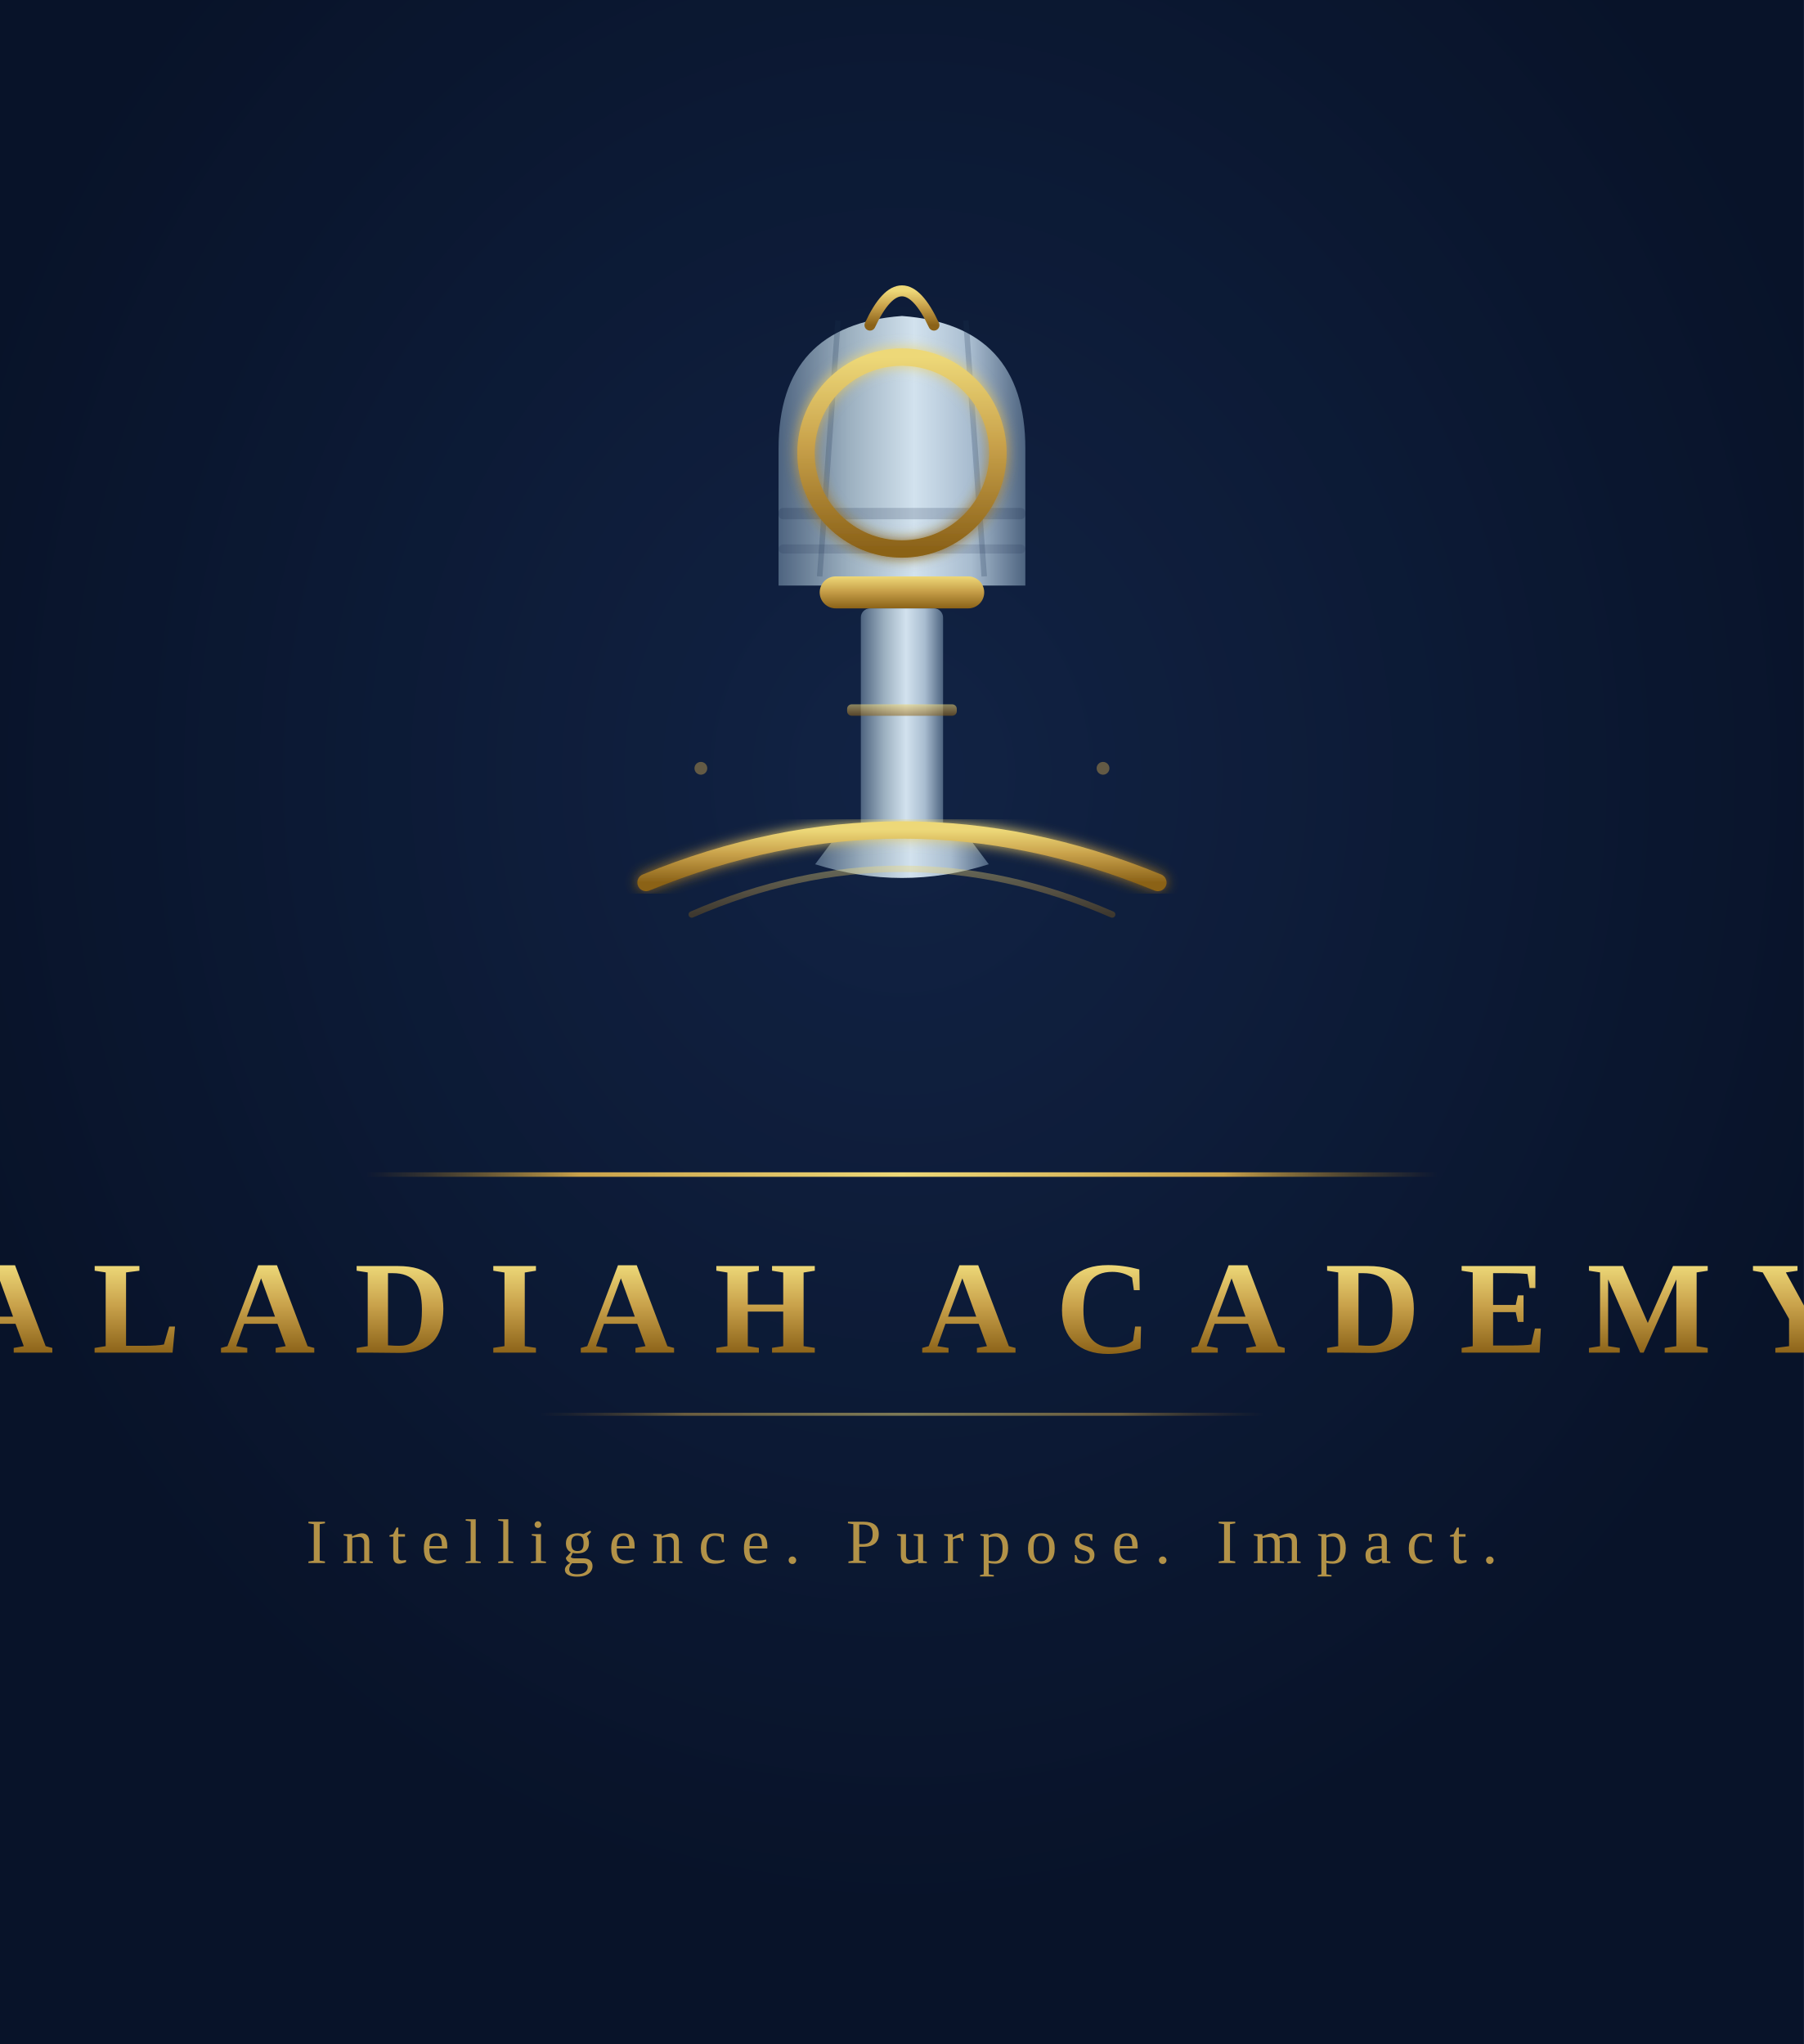
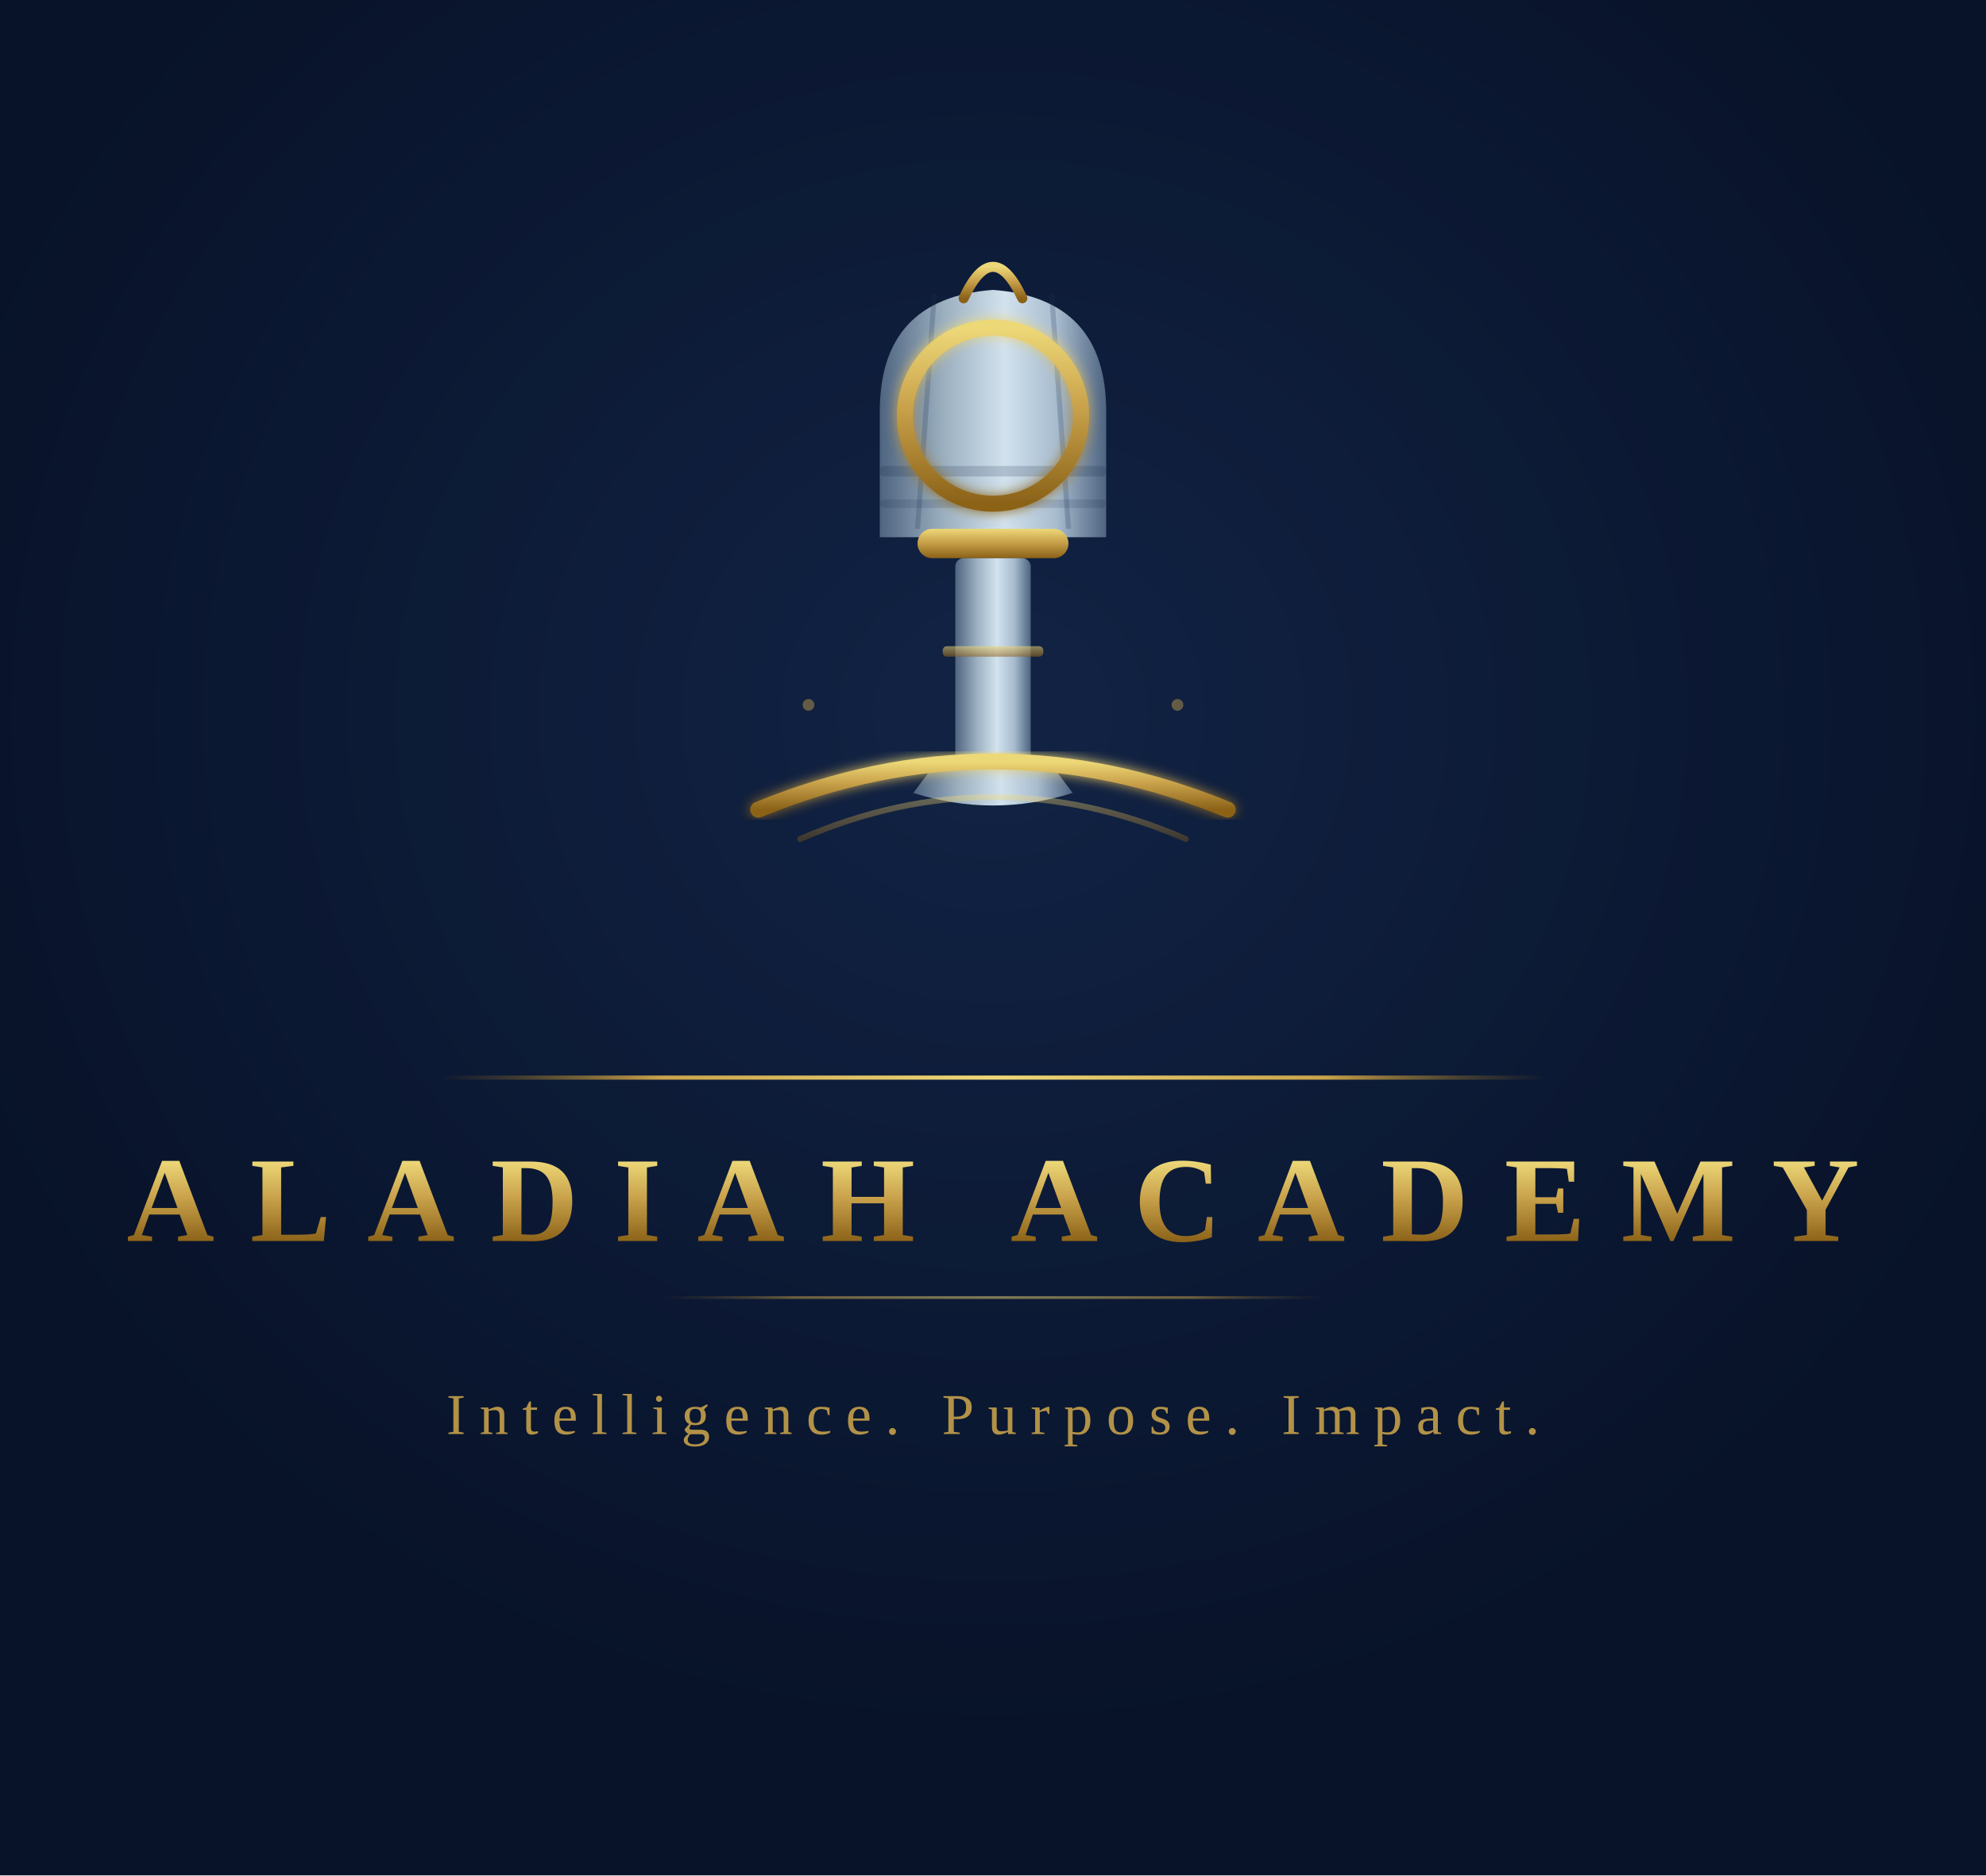
- <svg xmlns="http://www.w3.org/2000/svg" viewBox="0 0 300 340" width="300" height="340" role="img" aria-label="Aladiah Academy — Full Lockup">
+ <svg xmlns="http://www.w3.org/2000/svg" viewBox="0 0 360 340" width="360" height="340" role="img" aria-label="Aladiah Academy — Full Lockup">
  <defs>
    <linearGradient id="fl-silver" x1="0%" y1="0%" x2="100%" y2="0%">
      <stop offset="0%" stop-color="#4E6480" />
      <stop offset="28%" stop-color="#9BAFBF" />
      <stop offset="55%" stop-color="#D2E2EE" />
      <stop offset="78%" stop-color="#A8BCCF" />
      <stop offset="100%" stop-color="#4E6480" />
    </linearGradient>
    <linearGradient id="fl-gold" x1="0%" y1="0%" x2="0%" y2="100%">
      <stop offset="0%" stop-color="#EDD878" />
      <stop offset="45%" stop-color="#C9A24B" />
      <stop offset="100%" stop-color="#8B6218" />
    </linearGradient>
    <linearGradient id="fl-gold-h" x1="0%" y1="0%" x2="100%" y2="0%">
      <stop offset="0%" stop-color="#8B6218" stop-opacity="0" />
      <stop offset="20%" stop-color="#C9A24B" />
      <stop offset="50%" stop-color="#EDD878" />
      <stop offset="80%" stop-color="#C9A24B" />
      <stop offset="100%" stop-color="#8B6218" stop-opacity="0" />
    </linearGradient>
    <filter id="fl-glow" x="-20%" y="-20%" width="140%" height="140%">
      <feGaussianBlur in="SourceGraphic" stdDeviation="1.4" result="blur" />
      <feMerge>
        <feMergeNode in="blur" />
        <feMergeNode in="SourceGraphic" />
      </feMerge>
    </filter>
    <radialGradient id="fl-bg" cx="50%" cy="38%" r="55%">
      <stop offset="0%" stop-color="#132545" />
      <stop offset="100%" stop-color="#060E1E" />
    </radialGradient>
  </defs>
-   <rect width="300" height="340" fill="#0E1F44" />
-   <rect width="300" height="340" fill="url(#fl-bg)" opacity="0.7" />
-   <g transform="translate(150, 105) scale(0.76)">
+   <rect width="360" height="340" fill="#0E1F44" />
+   <rect width="360" height="340" fill="url(#fl-bg)" opacity="0.7" />
+   <g transform="translate(180, 105) scale(0.76)">
    <path d="M -27 -10 L -27 -40 Q -27 -67 0 -69 Q 27 -67 27 -40 L 27 -10 Z" fill="url(#fl-silver)" />
    <line x1="-14" y1="-68" x2="-18" y2="-12" stroke="#1A3050" stroke-width="1.2" opacity="0.22" />
    <line x1="14" y1="-68" x2="18" y2="-12" stroke="#1A3050" stroke-width="1.2" opacity="0.22" />
    <rect x="-27" y="-27" width="54" height="2.5" rx="1" fill="#0E1F44" opacity="0.18" />
    <rect x="-27" y="-19" width="54" height="2" rx="1" fill="#0E1F44" opacity="0.14" />
    <rect x="-18" y="-12" width="36" height="7" rx="3.5" fill="url(#fl-gold)" />
    <rect x="-9" y="-5" width="18" height="50" rx="2" fill="url(#fl-silver)" />
    <rect x="-12" y="16" width="24" height="2.5" rx="1" fill="url(#fl-gold)" opacity="0.55" />
    <rect x="-13" y="43" width="26" height="4" rx="2" fill="url(#fl-gold)" />
    <path d="M -19 51 L -13 43 L 13 43 L 19 51 Q 0 57 -19 51 Z" fill="url(#fl-silver)" />
    <circle cx="0" cy="-39" r="21" fill="none" stroke="url(#fl-gold)" stroke-width="3.8" filter="url(#fl-glow)" />
    <path d="M 21 -39 L 21 -12" fill="none" stroke="url(#fl-gold)" stroke-width="3.8" stroke-linecap="round" filter="url(#fl-glow)" />
    <path d="M -7 -67 Q 0 -82 7 -67" fill="none" stroke="url(#fl-gold)" stroke-width="2.4" stroke-linecap="round" />
    <path d="M -56 55 Q 0 32 56 55" fill="none" stroke="url(#fl-gold)" stroke-width="3.8" stroke-linecap="round" filter="url(#fl-glow)" />
    <path d="M -46 62 Q 0 42 46 62" fill="none" stroke="url(#fl-gold)" stroke-width="1.4" stroke-linecap="round" opacity="0.38" />
    <circle cx="-44" cy="30" r="1.4" fill="#C9A24B" opacity="0.45" />
    <circle cx="44" cy="30" r="1.4" fill="#C9A24B" opacity="0.45" />
  </g>
-   <rect x="60" y="195" width="180" height="0.75" fill="url(#fl-gold-h)" />
-   <text x="150" y="225" font-family="'Trajan Pro', 'Times New Roman', Georgia, serif" font-size="22" font-weight="700" fill="url(#fl-gold)" text-anchor="middle" letter-spacing="6.5">ALADIAH ACADEMY</text>
-   <rect x="90" y="235" width="120" height="0.5" fill="url(#fl-gold-h)" opacity="0.5" />
-   <text x="150" y="260" font-family="'Trajan Pro', 'Times New Roman', Georgia, serif" font-size="10.5" font-weight="400" fill="#C9A24B" text-anchor="middle" letter-spacing="2.5" opacity="0.88">Intelligence. Purpose. Impact.</text>
+   <rect x="80" y="195" width="200" height="0.75" fill="url(#fl-gold-h)" />
+   <text x="180" y="225" font-family="'Trajan Pro', 'Times New Roman', Georgia, serif" font-size="22" font-weight="700" fill="url(#fl-gold)" text-anchor="middle" letter-spacing="6.5">ALADIAH ACADEMY</text>
+   <rect x="120" y="235" width="120" height="0.5" fill="url(#fl-gold-h)" opacity="0.5" />
+   <text x="180" y="260" font-family="'Trajan Pro', 'Times New Roman', Georgia, serif" font-size="10.5" font-weight="400" fill="#C9A24B" text-anchor="middle" letter-spacing="2.5" opacity="0.88">Intelligence. Purpose. Impact.</text>
</svg>
